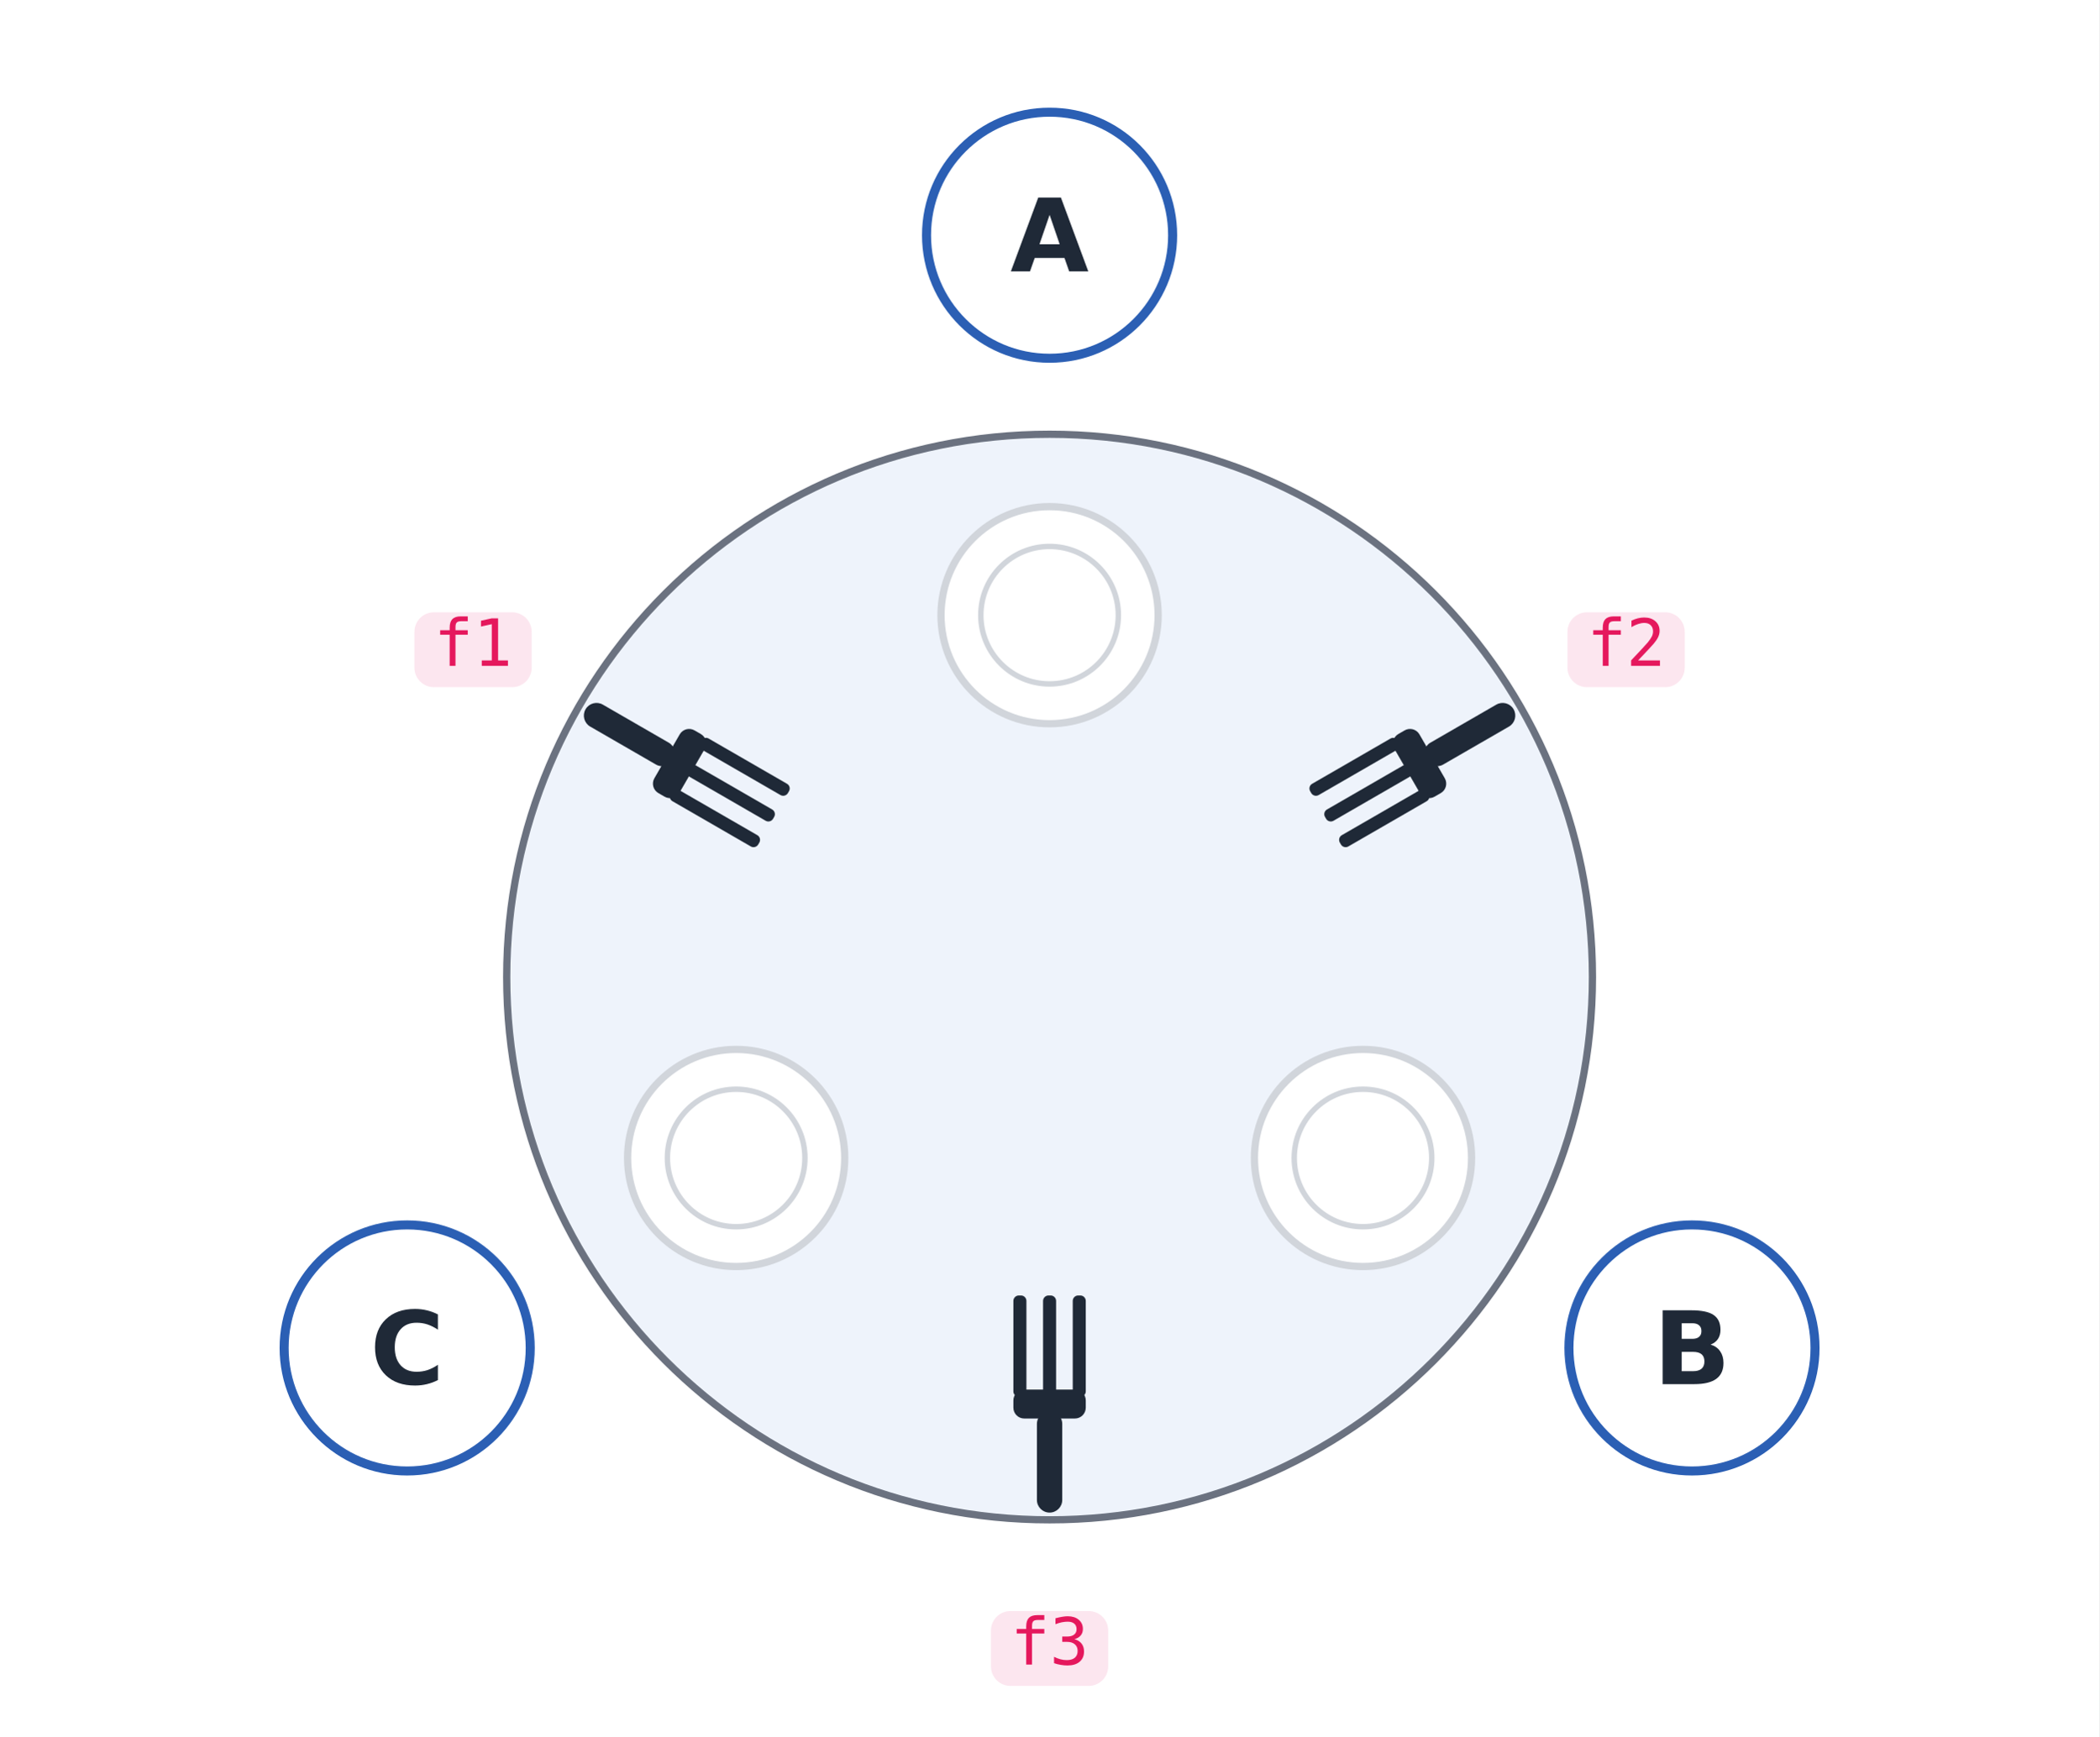
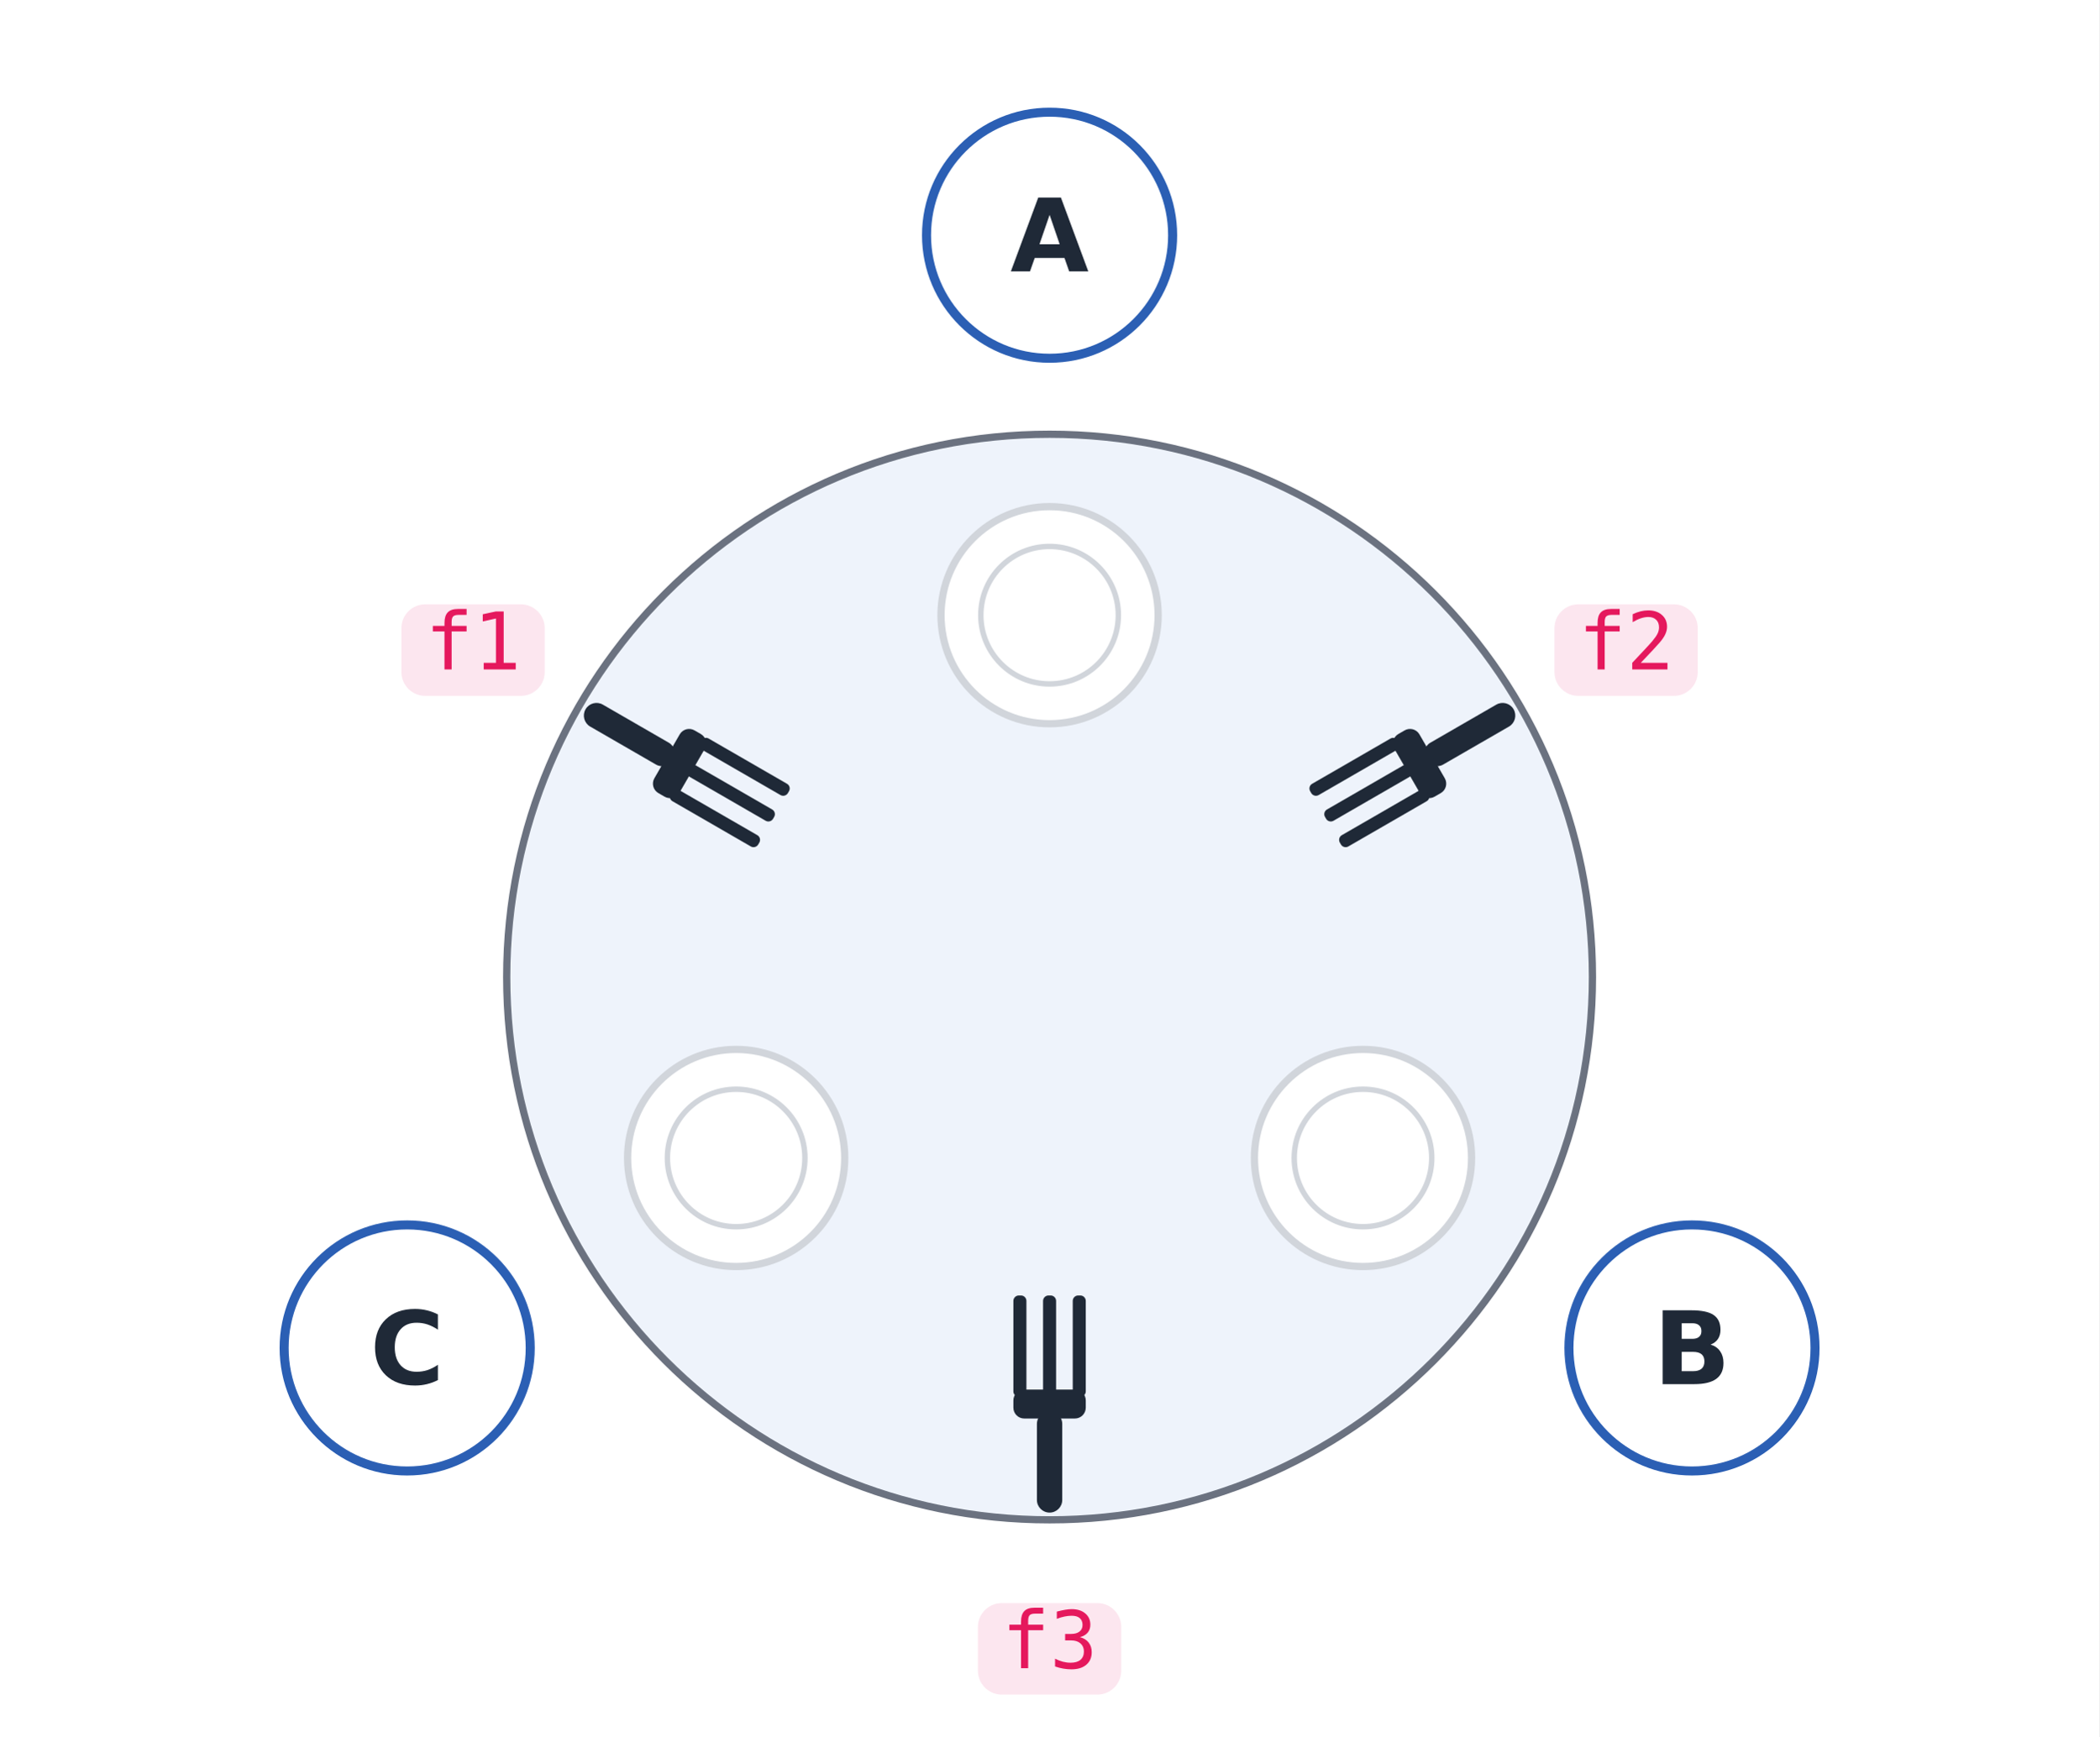
<svg xmlns="http://www.w3.org/2000/svg" viewBox="0 0 580 480" width="580" height="480">
  <rect width="580" height="480" fill="#ffffff" />
  <circle cx="290" cy="270" r="150" fill="#eef3fb" stroke="#6b7280" stroke-width="2" />
  <circle cx="290.0" cy="170.0" r="30" fill="#ffffff" stroke="#d1d5db" stroke-width="2" />
  <circle cx="290.0" cy="170.0" r="19" fill="none" stroke="#d1d5db" stroke-width="1.5" />
  <circle cx="376.6" cy="320.0" r="30" fill="#ffffff" stroke="#d1d5db" stroke-width="2" />
  <circle cx="376.6" cy="320.0" r="19" fill="none" stroke="#d1d5db" stroke-width="1.5" />
  <circle cx="203.4" cy="320.0" r="30" fill="#ffffff" stroke="#d1d5db" stroke-width="2" />
  <circle cx="203.4" cy="320.0" r="19" fill="none" stroke="#d1d5db" stroke-width="1.5" />
  <g transform="translate(390.5 212.0) rotate(-120)" fill="#1f2937">
    <rect x="-3.5" y="4" width="7" height="28" rx="3.5" />
    <rect x="-10" y="-2" width="20" height="8" rx="3" />
    <rect x="-10" y="-28" width="3.6" height="28" rx="1.5" />
    <rect x="-1.8" y="-28" width="3.6" height="28" rx="1.5" />
    <rect x="6.4" y="-28" width="3.6" height="28" rx="1.5" />
  </g>
-   <rect x="433.1" y="169.2" width="32.4" height="20.7" rx="5.4" fill="#f384af" fill-opacity="0.2" />
-   <text x="438.5" y="184.0" font-size="18" fill="#e5185d" font-family="'0xProto Nerd Font Mono', 'DejaVu Sans Mono', monospace">f2</text>
+   <rect x="429.5" y="167.0" width="39.6" height="25.3" rx="6.6" fill="#f384af" fill-opacity="0.2" />
+   <text x="436.1" y="185.0" font-size="22" fill="#e5185d" font-family="'0xProto Nerd Font Mono', 'DejaVu Sans Mono', monospace">f2</text>
  <g transform="translate(290.0 386.0) rotate(0)" fill="#1f2937">
    <rect x="-3.5" y="4" width="7" height="28" rx="3.5" />
    <rect x="-10" y="-2" width="20" height="8" rx="3" />
    <rect x="-10" y="-28" width="3.6" height="28" rx="1.5" />
    <rect x="-1.8" y="-28" width="3.6" height="28" rx="1.5" />
    <rect x="6.4" y="-28" width="3.6" height="28" rx="1.5" />
  </g>
-   <rect x="273.8" y="445.2" width="32.4" height="20.7" rx="5.4" fill="#f384af" fill-opacity="0.2" />
-   <text x="279.2" y="460.0" font-size="18" fill="#e5185d" font-family="'0xProto Nerd Font Mono', 'DejaVu Sans Mono', monospace">f3</text>
+   <rect x="270.2" y="443.0" width="39.6" height="25.3" rx="6.6" fill="#f384af" fill-opacity="0.2" />
+   <text x="276.8" y="461.0" font-size="22" fill="#e5185d" font-family="'0xProto Nerd Font Mono', 'DejaVu Sans Mono', monospace">f3</text>
  <g transform="translate(189.5 212.0) rotate(120)" fill="#1f2937">
    <rect x="-3.5" y="4" width="7" height="28" rx="3.5" />
    <rect x="-10" y="-2" width="20" height="8" rx="3" />
    <rect x="-10" y="-28" width="3.6" height="28" rx="1.5" />
    <rect x="-1.8" y="-28" width="3.6" height="28" rx="1.5" />
    <rect x="6.4" y="-28" width="3.6" height="28" rx="1.5" />
  </g>
-   <rect x="114.5" y="169.2" width="32.4" height="20.7" rx="5.4" fill="#f384af" fill-opacity="0.2" />
-   <text x="119.9" y="184.0" font-size="18" fill="#e5185d" font-family="'0xProto Nerd Font Mono', 'DejaVu Sans Mono', monospace">f1</text>
+   <rect x="110.9" y="167.0" width="39.6" height="25.3" rx="6.6" fill="#f384af" fill-opacity="0.2" />
+   <text x="117.5" y="185.0" font-size="22" fill="#e5185d" font-family="'0xProto Nerd Font Mono', 'DejaVu Sans Mono', monospace">f1</text>
  <circle cx="290.0" cy="65.0" r="34" fill="#ffffff" stroke="#2b5fb4" stroke-width="2.5" />
  <text x="290.0" y="75.0" text-anchor="middle" font-family="'IBM Plex Sans', 'DejaVu Sans', sans-serif" font-size="28" font-weight="600" fill="#1f2937">A</text>
  <circle cx="467.5" cy="372.5" r="34" fill="#ffffff" stroke="#2b5fb4" stroke-width="2.5" />
  <text x="467.5" y="382.5" text-anchor="middle" font-family="'IBM Plex Sans', 'DejaVu Sans', sans-serif" font-size="28" font-weight="600" fill="#1f2937">B</text>
  <circle cx="112.5" cy="372.5" r="34" fill="#ffffff" stroke="#2b5fb4" stroke-width="2.5" />
  <text x="112.5" y="382.5" text-anchor="middle" font-family="'IBM Plex Sans', 'DejaVu Sans', sans-serif" font-size="28" font-weight="600" fill="#1f2937">C</text>
</svg>
